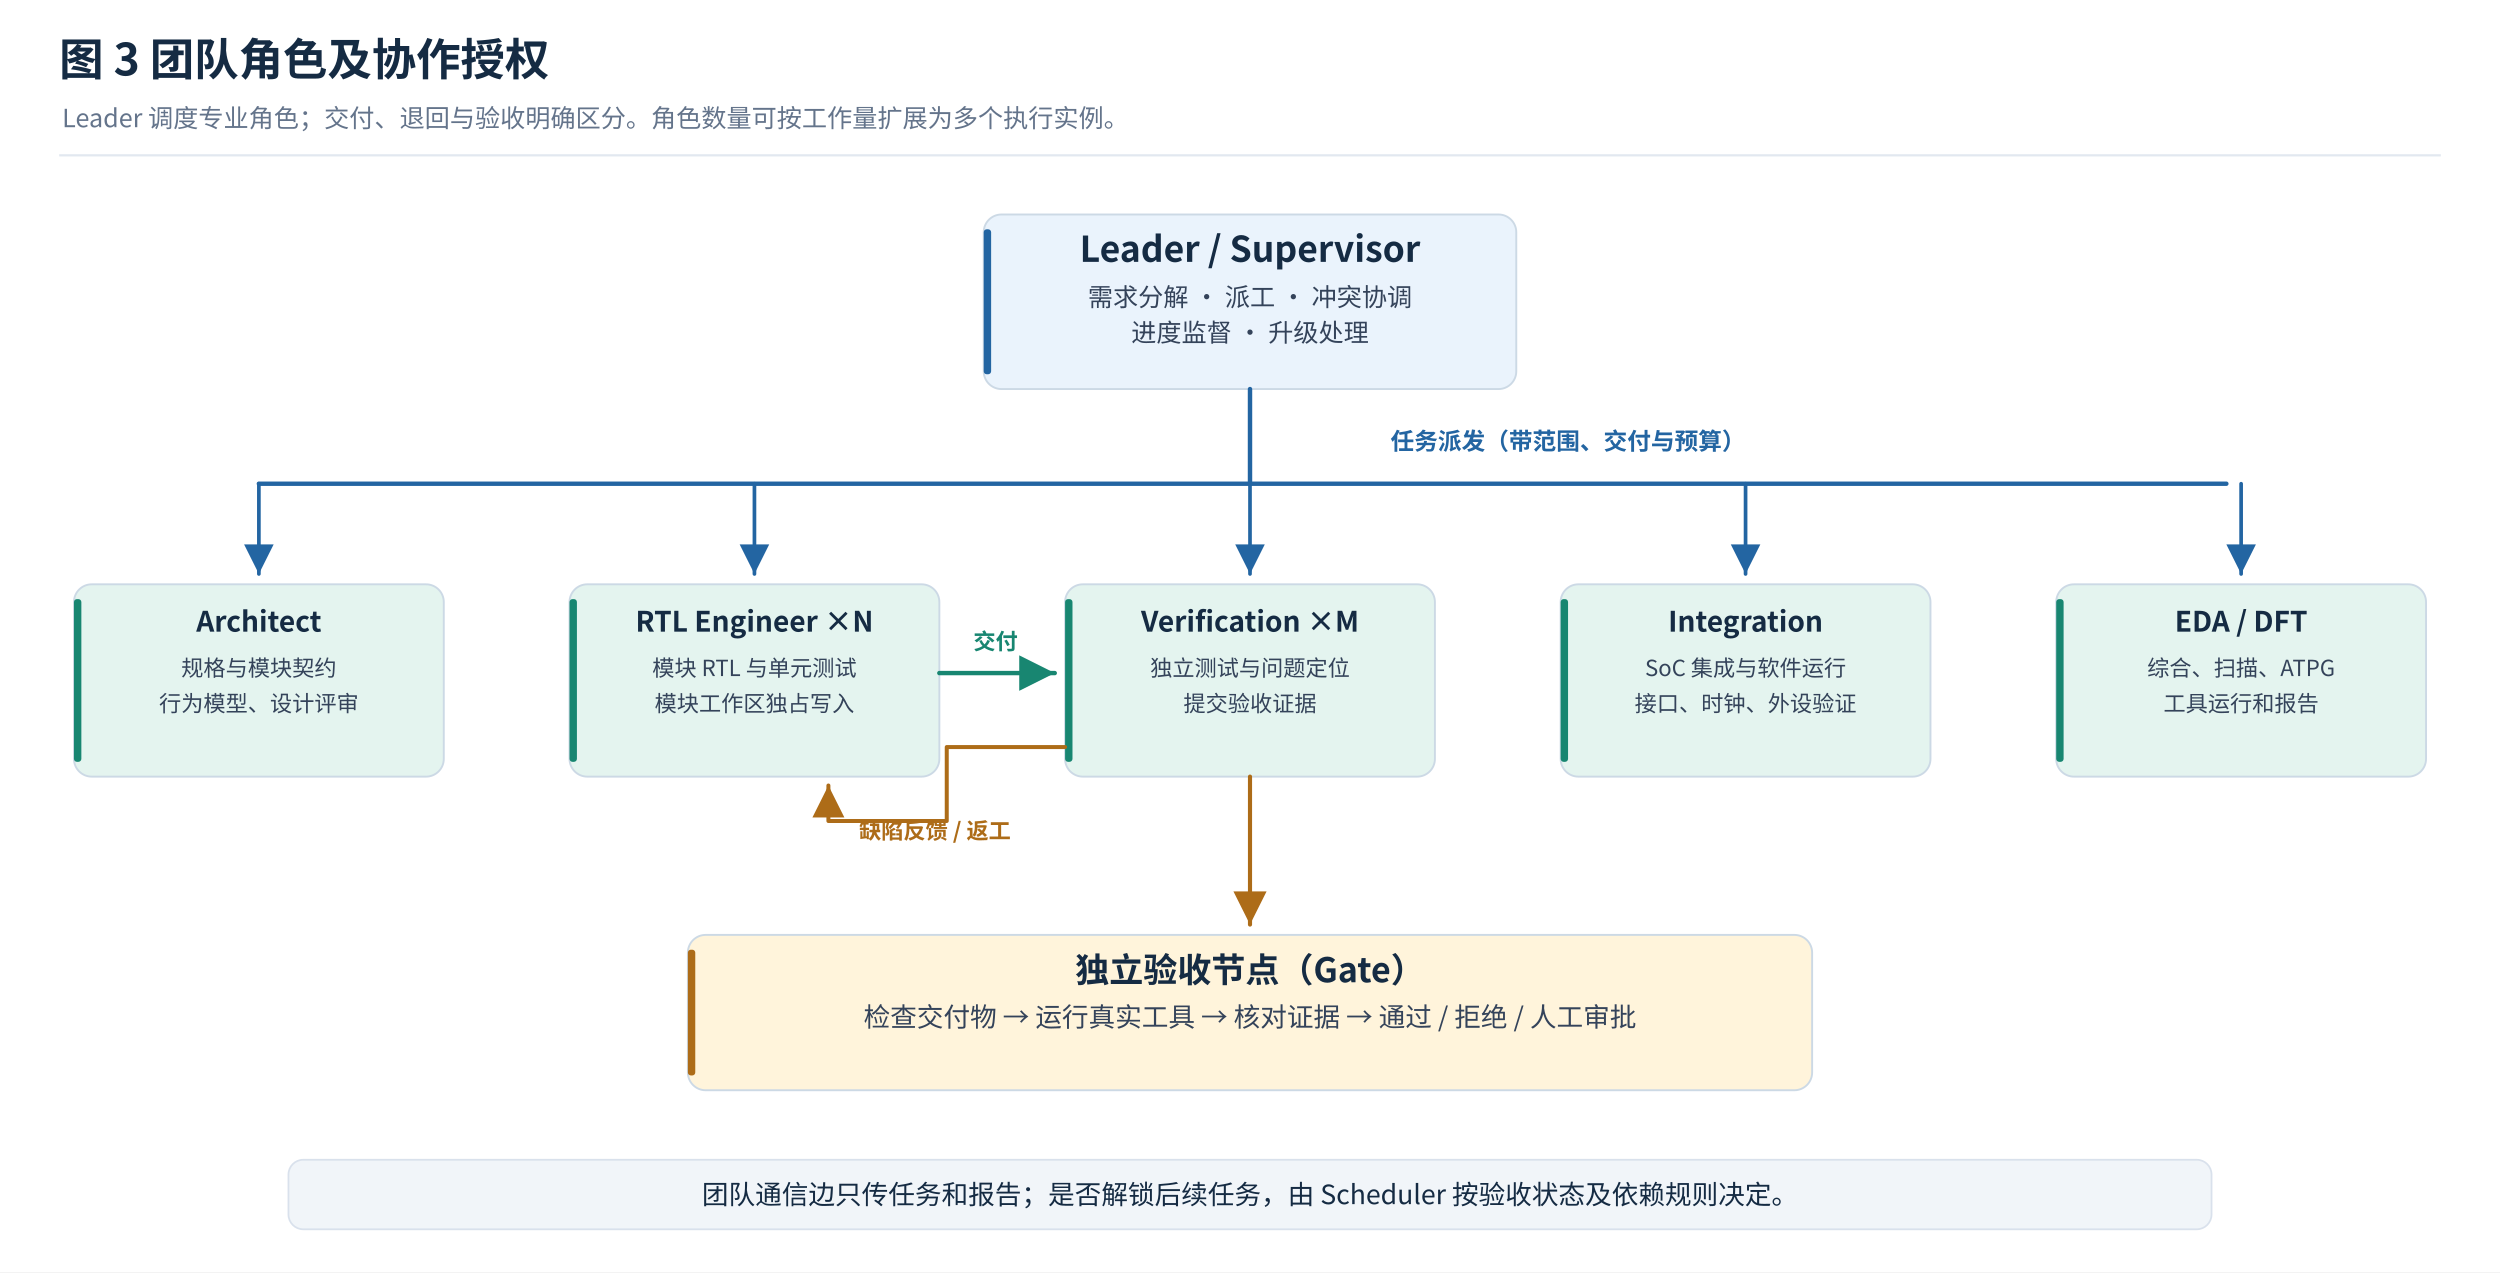
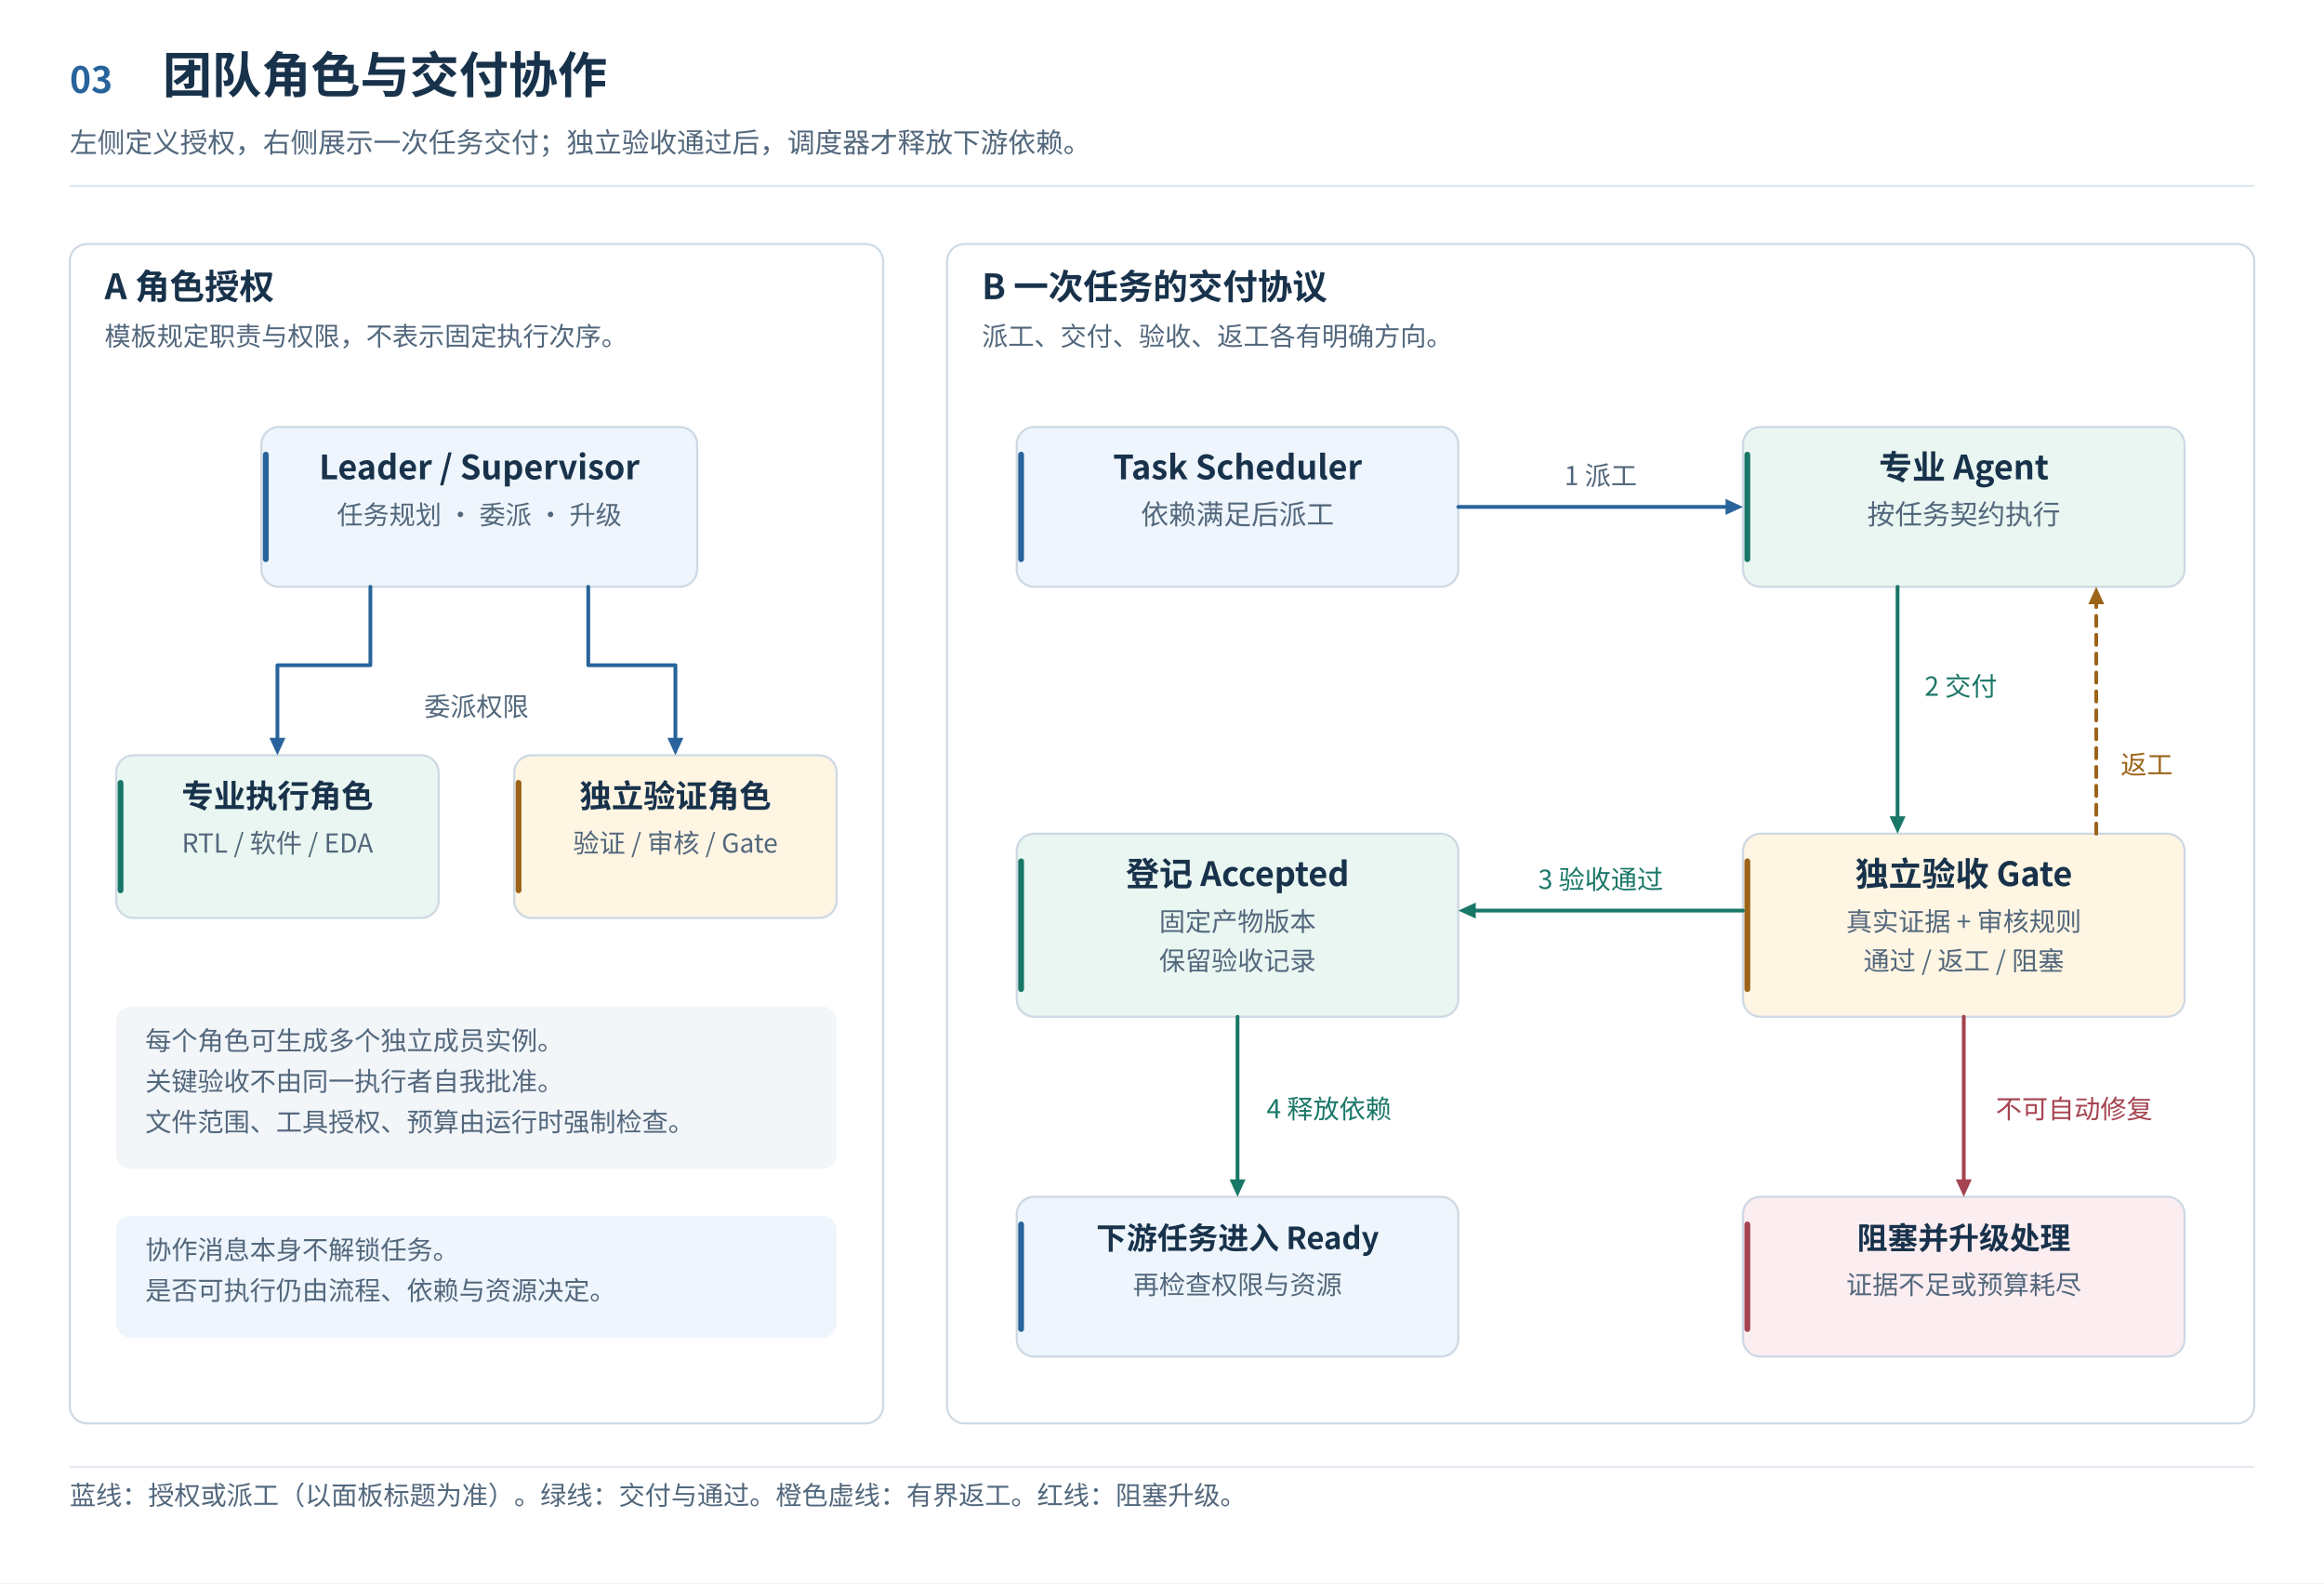
- <svg xmlns="http://www.w3.org/2000/svg" baseProfile="full" height="860px" version="1.1" viewBox="0 0 1690 860" width="1690px">
-   <defs>
-     <marker id="03_团队角色协作_svg_gray" markerHeight="8" markerWidth="9" orient="auto" refX="8" refY="4">
-       <path d="M0,0 L8,4 L0,8 Z" fill="#8AA0B1" />
-     </marker>
-     <marker id="03_团队角色协作_svg_blue" markerHeight="8" markerWidth="9" orient="auto" refX="8" refY="4">
-       <path d="M0,0 L8,4 L0,8 Z" fill="#2365A2" />
-     </marker>
-     <marker id="03_团队角色协作_svg_teal" markerHeight="8" markerWidth="9" orient="auto" refX="8" refY="4">
-       <path d="M0,0 L8,4 L0,8 Z" fill="#188671" />
-     </marker>
-     <marker id="03_团队角色协作_svg_amber" markerHeight="8" markerWidth="9" orient="auto" refX="8" refY="4">
-       <path d="M0,0 L8,4 L0,8 Z" fill="#AD6C18" />
-     </marker>
-     <marker id="03_团队角色协作_svg_red" markerHeight="8" markerWidth="9" orient="auto" refX="8" refY="4">
-       <path d="M0,0 L8,4 L0,8 Z" fill="#B74D53" />
-     </marker>
-   </defs>
-   <rect fill="#FFFFFF" height="860" width="1690" x="0" y="0" />
-   <text fill="#152B43" font-family="'Noto Sans CJK SC', 'Microsoft YaHei', sans-serif" font-size="30" font-weight="bold" x="40" y="51">图 3  团队角色及协作授权</text>
-   <text fill="#64748B" font-family="'Noto Sans CJK SC', 'Microsoft YaHei', sans-serif" font-size="17" x="42" y="86">Leader 调度专业角色；交付、退回与验收明确区分。角色数量可按工作量扩展为多个执行实例。</text>
-   <line stroke="#E2E8F0" stroke-width="1.5" x1="40" x2="1650" y1="105" y2="105" />
-   <rect fill="#EAF3FC" height="118" rx="12" stroke="#CCD9E5" stroke-width="1.3" width="360" x="665" y="145" />
-   <rect fill="#2365A2" height="98" rx="2" width="5" x="665" y="155" />
-   <text fill="#152B43" font-family="'Noto Sans CJK SC', 'Microsoft YaHei', sans-serif" font-size="24" font-weight="bold" text-anchor="middle" x="845.0" y="177">Leader / Supervisor</text>
-   <text fill="#34435A" font-family="'Noto Sans CJK SC', 'Microsoft YaHei', sans-serif" font-size="17" font-weight="normal" text-anchor="middle" x="845.0" y="207">需求分解 · 派工 · 冲突协调</text>
-   <text fill="#34435A" font-family="'Noto Sans CJK SC', 'Microsoft YaHei', sans-serif" font-size="17" font-weight="normal" text-anchor="middle" x="845.0" y="231">进度监督 · 升级处理</text>
-   <path d="M845 263 V327 H1505" fill="none" opacity="1" stroke="#2365A2" stroke-linecap="round" stroke-linejoin="round" stroke-width="3" />
-   <path d="M845 327 H175" fill="none" opacity="1" stroke="#2365A2" stroke-linecap="round" stroke-linejoin="round" stroke-width="3" />
-   <path d="M175,327 L175,388" fill="none" marker-end="url(#03_团队角色协作_svg_blue)" opacity="1" stroke="#2365A2" stroke-linecap="round" stroke-linejoin="round" stroke-width="2.5" />
-   <rect fill="#E4F4EF" height="130" rx="12" stroke="#CCD9E5" stroke-width="1.3" width="250" x="50" y="395" />
-   <rect fill="#188671" height="110" rx="2" width="5" x="50" y="405" />
-   <text fill="#152B43" font-family="'Noto Sans CJK SC', 'Microsoft YaHei', sans-serif" font-size="19" font-weight="bold" text-anchor="middle" x="175.0" y="427">Architect</text>
-   <text fill="#34435A" font-family="'Noto Sans CJK SC', 'Microsoft YaHei', sans-serif" font-size="15" font-weight="normal" text-anchor="middle" x="175.0" y="457">规格与模块契约</text>
-   <text fill="#34435A" font-family="'Noto Sans CJK SC', 'Microsoft YaHei', sans-serif" font-size="15" font-weight="normal" text-anchor="middle" x="175.0" y="481">行为模型、设计评审</text>
-   <path d="M510,327 L510,388" fill="none" marker-end="url(#03_团队角色协作_svg_blue)" opacity="1" stroke="#2365A2" stroke-linecap="round" stroke-linejoin="round" stroke-width="2.5" />
-   <rect fill="#E4F4EF" height="130" rx="12" stroke="#CCD9E5" stroke-width="1.3" width="250" x="385" y="395" />
-   <rect fill="#188671" height="110" rx="2" width="5" x="385" y="405" />
-   <text fill="#152B43" font-family="'Noto Sans CJK SC', 'Microsoft YaHei', sans-serif" font-size="19" font-weight="bold" text-anchor="middle" x="510.0" y="427">RTL Engineer ×N</text>
-   <text fill="#34435A" font-family="'Noto Sans CJK SC', 'Microsoft YaHei', sans-serif" font-size="15" font-weight="normal" text-anchor="middle" x="510.0" y="457">模块 RTL 与单元测试</text>
-   <text fill="#34435A" font-family="'Noto Sans CJK SC', 'Microsoft YaHei', sans-serif" font-size="15" font-weight="normal" text-anchor="middle" x="510.0" y="481">模块工作区独占写入</text>
-   <path d="M845,327 L845,388" fill="none" marker-end="url(#03_团队角色协作_svg_blue)" opacity="1" stroke="#2365A2" stroke-linecap="round" stroke-linejoin="round" stroke-width="2.5" />
-   <rect fill="#E4F4EF" height="130" rx="12" stroke="#CCD9E5" stroke-width="1.3" width="250" x="720" y="395" />
-   <rect fill="#188671" height="110" rx="2" width="5" x="720" y="405" />
-   <text fill="#152B43" font-family="'Noto Sans CJK SC', 'Microsoft YaHei', sans-serif" font-size="19" font-weight="bold" text-anchor="middle" x="845.0" y="427">Verification ×M</text>
-   <text fill="#34435A" font-family="'Noto Sans CJK SC', 'Microsoft YaHei', sans-serif" font-size="15" font-weight="normal" text-anchor="middle" x="845.0" y="457">独立测试与问题定位</text>
-   <text fill="#34435A" font-family="'Noto Sans CJK SC', 'Microsoft YaHei', sans-serif" font-size="15" font-weight="normal" text-anchor="middle" x="845.0" y="481">提交验收证据</text>
-   <path d="M1180,327 L1180,388" fill="none" marker-end="url(#03_团队角色协作_svg_blue)" opacity="1" stroke="#2365A2" stroke-linecap="round" stroke-linejoin="round" stroke-width="2.5" />
-   <rect fill="#E4F4EF" height="130" rx="12" stroke="#CCD9E5" stroke-width="1.3" width="250" x="1055" y="395" />
-   <rect fill="#188671" height="110" rx="2" width="5" x="1055" y="405" />
-   <text fill="#152B43" font-family="'Noto Sans CJK SC', 'Microsoft YaHei', sans-serif" font-size="19" font-weight="bold" text-anchor="middle" x="1180.0" y="427">Integration</text>
-   <text fill="#34435A" font-family="'Noto Sans CJK SC', 'Microsoft YaHei', sans-serif" font-size="15" font-weight="normal" text-anchor="middle" x="1180.0" y="457">SoC 集成与软件运行</text>
-   <text fill="#34435A" font-family="'Noto Sans CJK SC', 'Microsoft YaHei', sans-serif" font-size="15" font-weight="normal" text-anchor="middle" x="1180.0" y="481">接口、时钟、外设验证</text>
-   <path d="M1515,327 L1515,388" fill="none" marker-end="url(#03_团队角色协作_svg_blue)" opacity="1" stroke="#2365A2" stroke-linecap="round" stroke-linejoin="round" stroke-width="2.5" />
-   <rect fill="#E4F4EF" height="130" rx="12" stroke="#CCD9E5" stroke-width="1.3" width="250" x="1390" y="395" />
-   <rect fill="#188671" height="110" rx="2" width="5" x="1390" y="405" />
-   <text fill="#152B43" font-family="'Noto Sans CJK SC', 'Microsoft YaHei', sans-serif" font-size="19" font-weight="bold" text-anchor="middle" x="1515.0" y="427">EDA / DFT</text>
-   <text fill="#34435A" font-family="'Noto Sans CJK SC', 'Microsoft YaHei', sans-serif" font-size="15" font-weight="normal" text-anchor="middle" x="1515.0" y="457">综合、扫描、ATPG</text>
-   <text fill="#34435A" font-family="'Noto Sans CJK SC', 'Microsoft YaHei', sans-serif" font-size="15" font-weight="normal" text-anchor="middle" x="1515.0" y="481">工具运行和报告</text>
-   <text fill="#2365A2" font-family="'Noto Sans CJK SC', 'Microsoft YaHei', sans-serif" font-size="16" font-weight="bold" text-anchor="middle" x="1060" y="304">任务派发（带范围、交付与预算）</text>
-   <path d="M635 455 H713" fill="none" marker-end="url(#03_团队角色协作_svg_teal)" opacity="1" stroke="#188671" stroke-linecap="round" stroke-linejoin="round" stroke-width="3" />
-   <text fill="#188671" font-family="'Noto Sans CJK SC', 'Microsoft YaHei', sans-serif" font-size="15" font-weight="bold" text-anchor="middle" x="673" y="439">交付</text>
-   <path d="M720 505 H640 V555 H560 V531" fill="none" marker-end="url(#03_团队角色协作_svg_amber)" opacity="1" stroke="#AD6C18" stroke-linecap="round" stroke-linejoin="round" stroke-width="2.7" />
-   <text fill="#AD6C18" font-family="'Noto Sans CJK SC', 'Microsoft YaHei', sans-serif" font-size="15" font-weight="bold" text-anchor="middle" x="632" y="567">缺陷反馈 / 返工</text>
-   <rect fill="#FFF4DB" height="105" rx="12" stroke="#CCD9E5" stroke-width="1.3" width="760" x="465" y="632" />
-   <rect fill="#AD6C18" height="85" rx="2" width="5" x="465" y="642" />
-   <text fill="#152B43" font-family="'Noto Sans CJK SC', 'Microsoft YaHei', sans-serif" font-size="23" font-weight="bold" text-anchor="middle" x="845.0" y="664">独立验收节点（Gate）</text>
-   <text fill="#34435A" font-family="'Noto Sans CJK SC', 'Microsoft YaHei', sans-serif" font-size="18" font-weight="normal" text-anchor="middle" x="845.0" y="694">检查交付物 → 运行真实工具 → 核对证据 → 通过 / 拒绝 / 人工审批</text>
-   <path d="M845 525 V625" fill="none" marker-end="url(#03_团队角色协作_svg_amber)" opacity="1" stroke="#AD6C18" stroke-linecap="round" stroke-linejoin="round" stroke-width="2.8" />
-   <rect fill="#F1F5F9" height="47" rx="10" stroke="#D9E1EC" stroke-width="1.2" width="1300" x="195" y="784" />
-   <text fill="#152B43" font-family="'Noto Sans CJK SC', 'Microsoft YaHei', sans-serif" font-size="18" font-weight="normal" text-anchor="middle" x="845" y="814">团队通信边只传任务和报告；是否解锁后续任务，由 Scheduler 按验收状态及依赖规则决定。</text>
+ <svg xmlns="http://www.w3.org/2000/svg" width="1600" height="1090" viewBox="0 0 1600 1090" role="img" aria-labelledby="title description">
+   <g id="background">
+     <rect x="0" y="0" width="1600" height="1090" rx="0" fill="#FFFFFF" stroke="none" stroke-width="1.4" />
+     <line x1="48" y1="128" x2="1552" y2="128" stroke="#E2E9EF" stroke-width="1.5" />
+     <rect x="48" y="168" width="560" height="812" rx="12" fill="#FFFFFF" stroke="#CED9E3" stroke-width="1.4" />
+     <rect x="652" y="168" width="900" height="812" rx="12" fill="#FFFFFF" stroke="#CED9E3" stroke-width="1.4" />
+     <rect x="80" y="693" width="496" height="112" rx="10" fill="#F3F6F9" stroke="none" stroke-width="1.4" />
+     <rect x="80" y="837" width="496" height="84" rx="10" fill="#EEF5FC" stroke="none" stroke-width="1.4" />
+     <line x1="48" y1="1010" x2="1552" y2="1010" stroke="#E2E9EF" stroke-width="1.3" />
+   </g>
+   <g id="nodes">
+     <g id="leader">
+       <rect x="180" y="294" width="300" height="110" rx="12" fill="#EEF5FC" stroke="#CED9E3" stroke-width="1.5" />
+       <rect x="181" y="311" width="4" height="76" rx="2" fill="#28649B" stroke="none" />
+     </g>
+     <g id="worker_role">
+       <rect x="80" y="520" width="222" height="112" rx="12" fill="#EAF6F1" stroke="#CED9E3" stroke-width="1.5" />
+       <rect x="81" y="537" width="4" height="78" rx="2" fill="#197767" stroke="none" />
+     </g>
+     <g id="review_role">
+       <rect x="354" y="520" width="222" height="112" rx="12" fill="#FFF5E3" stroke="#CED9E3" stroke-width="1.5" />
+       <rect x="355" y="537" width="4" height="78" rx="2" fill="#9B6419" stroke="none" />
+     </g>
+     <g id="scheduler">
+       <rect x="700" y="294" width="304" height="110" rx="12" fill="#EEF5FC" stroke="#CED9E3" stroke-width="1.5" />
+       <rect x="701" y="311" width="4" height="76" rx="2" fill="#28649B" stroke="none" />
+     </g>
+     <g id="member">
+       <rect x="1200" y="294" width="304" height="110" rx="12" fill="#EAF6F1" stroke="#CED9E3" stroke-width="1.5" />
+       <rect x="1201" y="311" width="4" height="76" rx="2" fill="#197767" stroke="none" />
+     </g>
+     <g id="reviewer_gate">
+       <rect x="1200" y="574" width="304" height="126" rx="12" fill="#FFF5E3" stroke="#CED9E3" stroke-width="1.5" />
+       <rect x="1201" y="591" width="4" height="92" rx="2" fill="#9B6419" stroke="none" />
+     </g>
+     <g id="accepted">
+       <rect x="700" y="574" width="304" height="126" rx="12" fill="#EAF6F1" stroke="#CED9E3" stroke-width="1.5" />
+       <rect x="701" y="591" width="4" height="92" rx="2" fill="#197767" stroke="none" />
+     </g>
+     <g id="next_task">
+       <rect x="700" y="824" width="304" height="110" rx="12" fill="#EEF5FC" stroke="#CED9E3" stroke-width="1.5" />
+       <rect x="701" y="841" width="4" height="76" rx="2" fill="#28649B" stroke="none" />
+     </g>
+     <g id="blocked">
+       <rect x="1200" y="824" width="304" height="110" rx="12" fill="#FCEDF0" stroke="#CED9E3" stroke-width="1.5" />
+       <rect x="1201" y="841" width="4" height="76" rx="2" fill="#A54350" stroke="none" />
+     </g>
+   </g>
+   <g id="connections">
+     <g id="e01" data-source="leader" data-target="worker_role">
+       <polyline points="255,404 255,458 191,458 191,508" fill="none" stroke="#28649B" stroke-width="2.6" stroke-linejoin="round" stroke-linecap="round" />
+       <polygon points="191,520 185.5,508 196.5,508" fill="#28649B" />
+     </g>
+     <g id="e02" data-source="leader" data-target="review_role">
+       <polyline points="405,404 405,458 465,458 465,508" fill="none" stroke="#28649B" stroke-width="2.6" stroke-linejoin="round" stroke-linecap="round" />
+       <polygon points="465,520 459.5,508 470.5,508" fill="#28649B" />
+     </g>
+     <g id="e03" data-source="scheduler" data-target="member">
+       <polyline points="1004,349 1188,349" fill="none" stroke="#28649B" stroke-width="2.6" stroke-linejoin="round" stroke-linecap="round" />
+       <polygon points="1200,349 1188,354.5 1188,343.5" fill="#28649B" />
+     </g>
+     <g id="e04" data-source="member" data-target="reviewer_gate">
+       <polyline points="1306.4,404 1306.4,562" fill="none" stroke="#197767" stroke-width="2.6" stroke-linejoin="round" stroke-linecap="round" />
+       <polygon points="1306.4,574 1300.9,562 1311.9,562" fill="#197767" />
+     </g>
+     <g id="e05" data-source="reviewer_gate" data-target="member">
+       <polyline points="1443.2,574 1443.2,416" fill="none" stroke="#9B6419" stroke-width="2.6" stroke-linejoin="round" stroke-linecap="round" stroke-dasharray="7 6" />
+       <polygon points="1443.2,404 1448.7,416 1437.7,416" fill="#9B6419" />
+     </g>
+     <g id="e06" data-source="reviewer_gate" data-target="accepted">
+       <polyline points="1200,626.92 1016,626.92" fill="none" stroke="#197767" stroke-width="2.6" stroke-linejoin="round" stroke-linecap="round" />
+       <polygon points="1004,626.92 1016,621.42 1016,632.42" fill="#197767" />
+     </g>
+     <g id="e07" data-source="accepted" data-target="next_task">
+       <polyline points="852,700 852,812" fill="none" stroke="#197767" stroke-width="2.6" stroke-linejoin="round" stroke-linecap="round" />
+       <polygon points="852,824 846.5,812 857.5,812" fill="#197767" />
+     </g>
+     <g id="e08" data-source="reviewer_gate" data-target="blocked">
+       <polyline points="1352,700 1352,812" fill="none" stroke="#A54350" stroke-width="2.6" stroke-linejoin="round" stroke-linecap="round" />
+       <polygon points="1352,824 1346.5,812 1357.5,812" fill="#A54350" />
+     </g>
+   </g>
+   <g id="labels" font-family="Noto Sans CJK SC, Microsoft YaHei, PingFang SC, sans-serif">
+     <text x="48" y="64" font-size="25" fill="#28649B" font-weight="700" text-anchor="start">03</text>
+     <text x="112" y="64" font-size="34" fill="#18324B" font-weight="700" text-anchor="start">团队角色与交付协作</text>
+     <text x="48" y="105" font-size="19" fill="#52677C" font-weight="400" text-anchor="start">左侧定义授权，右侧展示一次任务交付；独立验收通过后，调度器才释放下游依赖。</text>
+     <text x="72" y="206" font-size="24" fill="#18324B" font-weight="700" text-anchor="start">A  角色授权</text>
+     <text x="72" y="238" font-size="18" fill="#52677C" font-weight="400" text-anchor="start">模板规定职责与权限，不表示固定执行次序。</text>
+     <text x="676" y="206" font-size="24" fill="#18324B" font-weight="700" text-anchor="start">B  一次任务的交付协议</text>
+     <text x="676" y="238" font-size="18" fill="#52677C" font-weight="400" text-anchor="start">派工、交付、验收、返工各有明确方向。</text>
+     <text x="330.0" y="330" font-size="23" fill="#18324B" font-weight="700" text-anchor="middle">Leader / Supervisor</text>
+     <text x="330.0" y="361" font-size="18" fill="#52677C" font-weight="400" text-anchor="middle">任务规划 · 委派 · 升级</text>
+     <text x="191.0" y="556" font-size="22" fill="#18324B" font-weight="700" text-anchor="middle">专业执行角色</text>
+     <text x="191.0" y="587" font-size="18" fill="#52677C" font-weight="400" text-anchor="middle">RTL / 软件 / EDA</text>
+     <text x="465.0" y="556" font-size="22" fill="#18324B" font-weight="700" text-anchor="middle">独立验证角色</text>
+     <text x="465.0" y="587" font-size="18" fill="#52677C" font-weight="400" text-anchor="middle">验证 / 审核 / Gate</text>
+     <text x="328" y="493" font-size="18" fill="#52677C" font-weight="400" text-anchor="middle">委派权限</text>
+     <text x="100" y="723" font-size="18" fill="#52677C" font-weight="400" text-anchor="start">每个角色可生成多个独立成员实例。</text>
+     <text x="100" y="751" font-size="18" fill="#52677C" font-weight="400" text-anchor="start">关键验收不由同一执行者自我批准。</text>
+     <text x="100" y="779" font-size="18" fill="#52677C" font-weight="400" text-anchor="start">文件范围、工具授权、预算由运行时强制检查。</text>
+     <text x="100" y="867" font-size="18" fill="#52677C" font-weight="400" text-anchor="start">协作消息本身不解锁任务。</text>
+     <text x="100" y="895" font-size="18" fill="#52677C" font-weight="400" text-anchor="start">是否可执行仍由流程、依赖与资源决定。</text>
+     <text x="852.0" y="330" font-size="23" fill="#18324B" font-weight="700" text-anchor="middle">Task Scheduler</text>
+     <text x="852.0" y="361" font-size="19" fill="#52677C" font-weight="400" text-anchor="middle">依赖满足后派工</text>
+     <text x="1352.0" y="330" font-size="23" fill="#18324B" font-weight="700" text-anchor="middle">专业 Agent</text>
+     <text x="1352.0" y="361" font-size="19" fill="#52677C" font-weight="400" text-anchor="middle">按任务契约执行</text>
+     <text x="1352.0" y="610" font-size="23" fill="#18324B" font-weight="700" text-anchor="middle">独立验收 Gate</text>
+     <text x="1352.0" y="641" font-size="18" fill="#52677C" font-weight="400" text-anchor="middle">真实证据 + 审核规则</text>
+     <text x="1352.0" y="668" font-size="18" fill="#52677C" font-weight="400" text-anchor="middle">通过 / 返工 / 阻塞</text>
+     <text x="852.0" y="610" font-size="23" fill="#18324B" font-weight="700" text-anchor="middle">登记 Accepted</text>
+     <text x="852.0" y="641" font-size="18" fill="#52677C" font-weight="400" text-anchor="middle">固定产物版本</text>
+     <text x="852.0" y="668" font-size="18" fill="#52677C" font-weight="400" text-anchor="middle">保留验收记录</text>
+     <text x="852.0" y="860" font-size="21" fill="#18324B" font-weight="700" text-anchor="middle">下游任务进入 Ready</text>
+     <text x="852.0" y="891" font-size="18" fill="#52677C" font-weight="400" text-anchor="middle">再检查权限与资源</text>
+     <text x="1352.0" y="860" font-size="21" fill="#18324B" font-weight="700" text-anchor="middle">阻塞并升级处理</text>
+     <text x="1352.0" y="891" font-size="18" fill="#52677C" font-weight="400" text-anchor="middle">证据不足或预算耗尽</text>
+     <text x="1102" y="334" font-size="18" fill="#52677C" font-weight="400" text-anchor="middle">1  派工</text>
+     <text x="1325" y="479" font-size="18" fill="#197767" font-weight="400" text-anchor="start">2  交付</text>
+     <text x="1460" y="533" font-size="18" fill="#9B6419" font-weight="400" text-anchor="start">返工</text>
+     <text x="1102" y="612" font-size="18" fill="#197767" font-weight="400" text-anchor="middle">3  验收通过</text>
+     <text x="872" y="770" font-size="18" fill="#197767" font-weight="400" text-anchor="start">4  释放依赖</text>
+     <text x="1374" y="770" font-size="18" fill="#A54350" font-weight="400" text-anchor="start">不可自动修复</text>
+     <text x="48" y="1036" font-size="18" fill="#52677C" font-weight="400" text-anchor="start">蓝线：授权或派工（以面板标题为准）。绿线：交付与通过。橙色虚线：有界返工。红线：阻塞升级。</text>
+   </g>
</svg>
